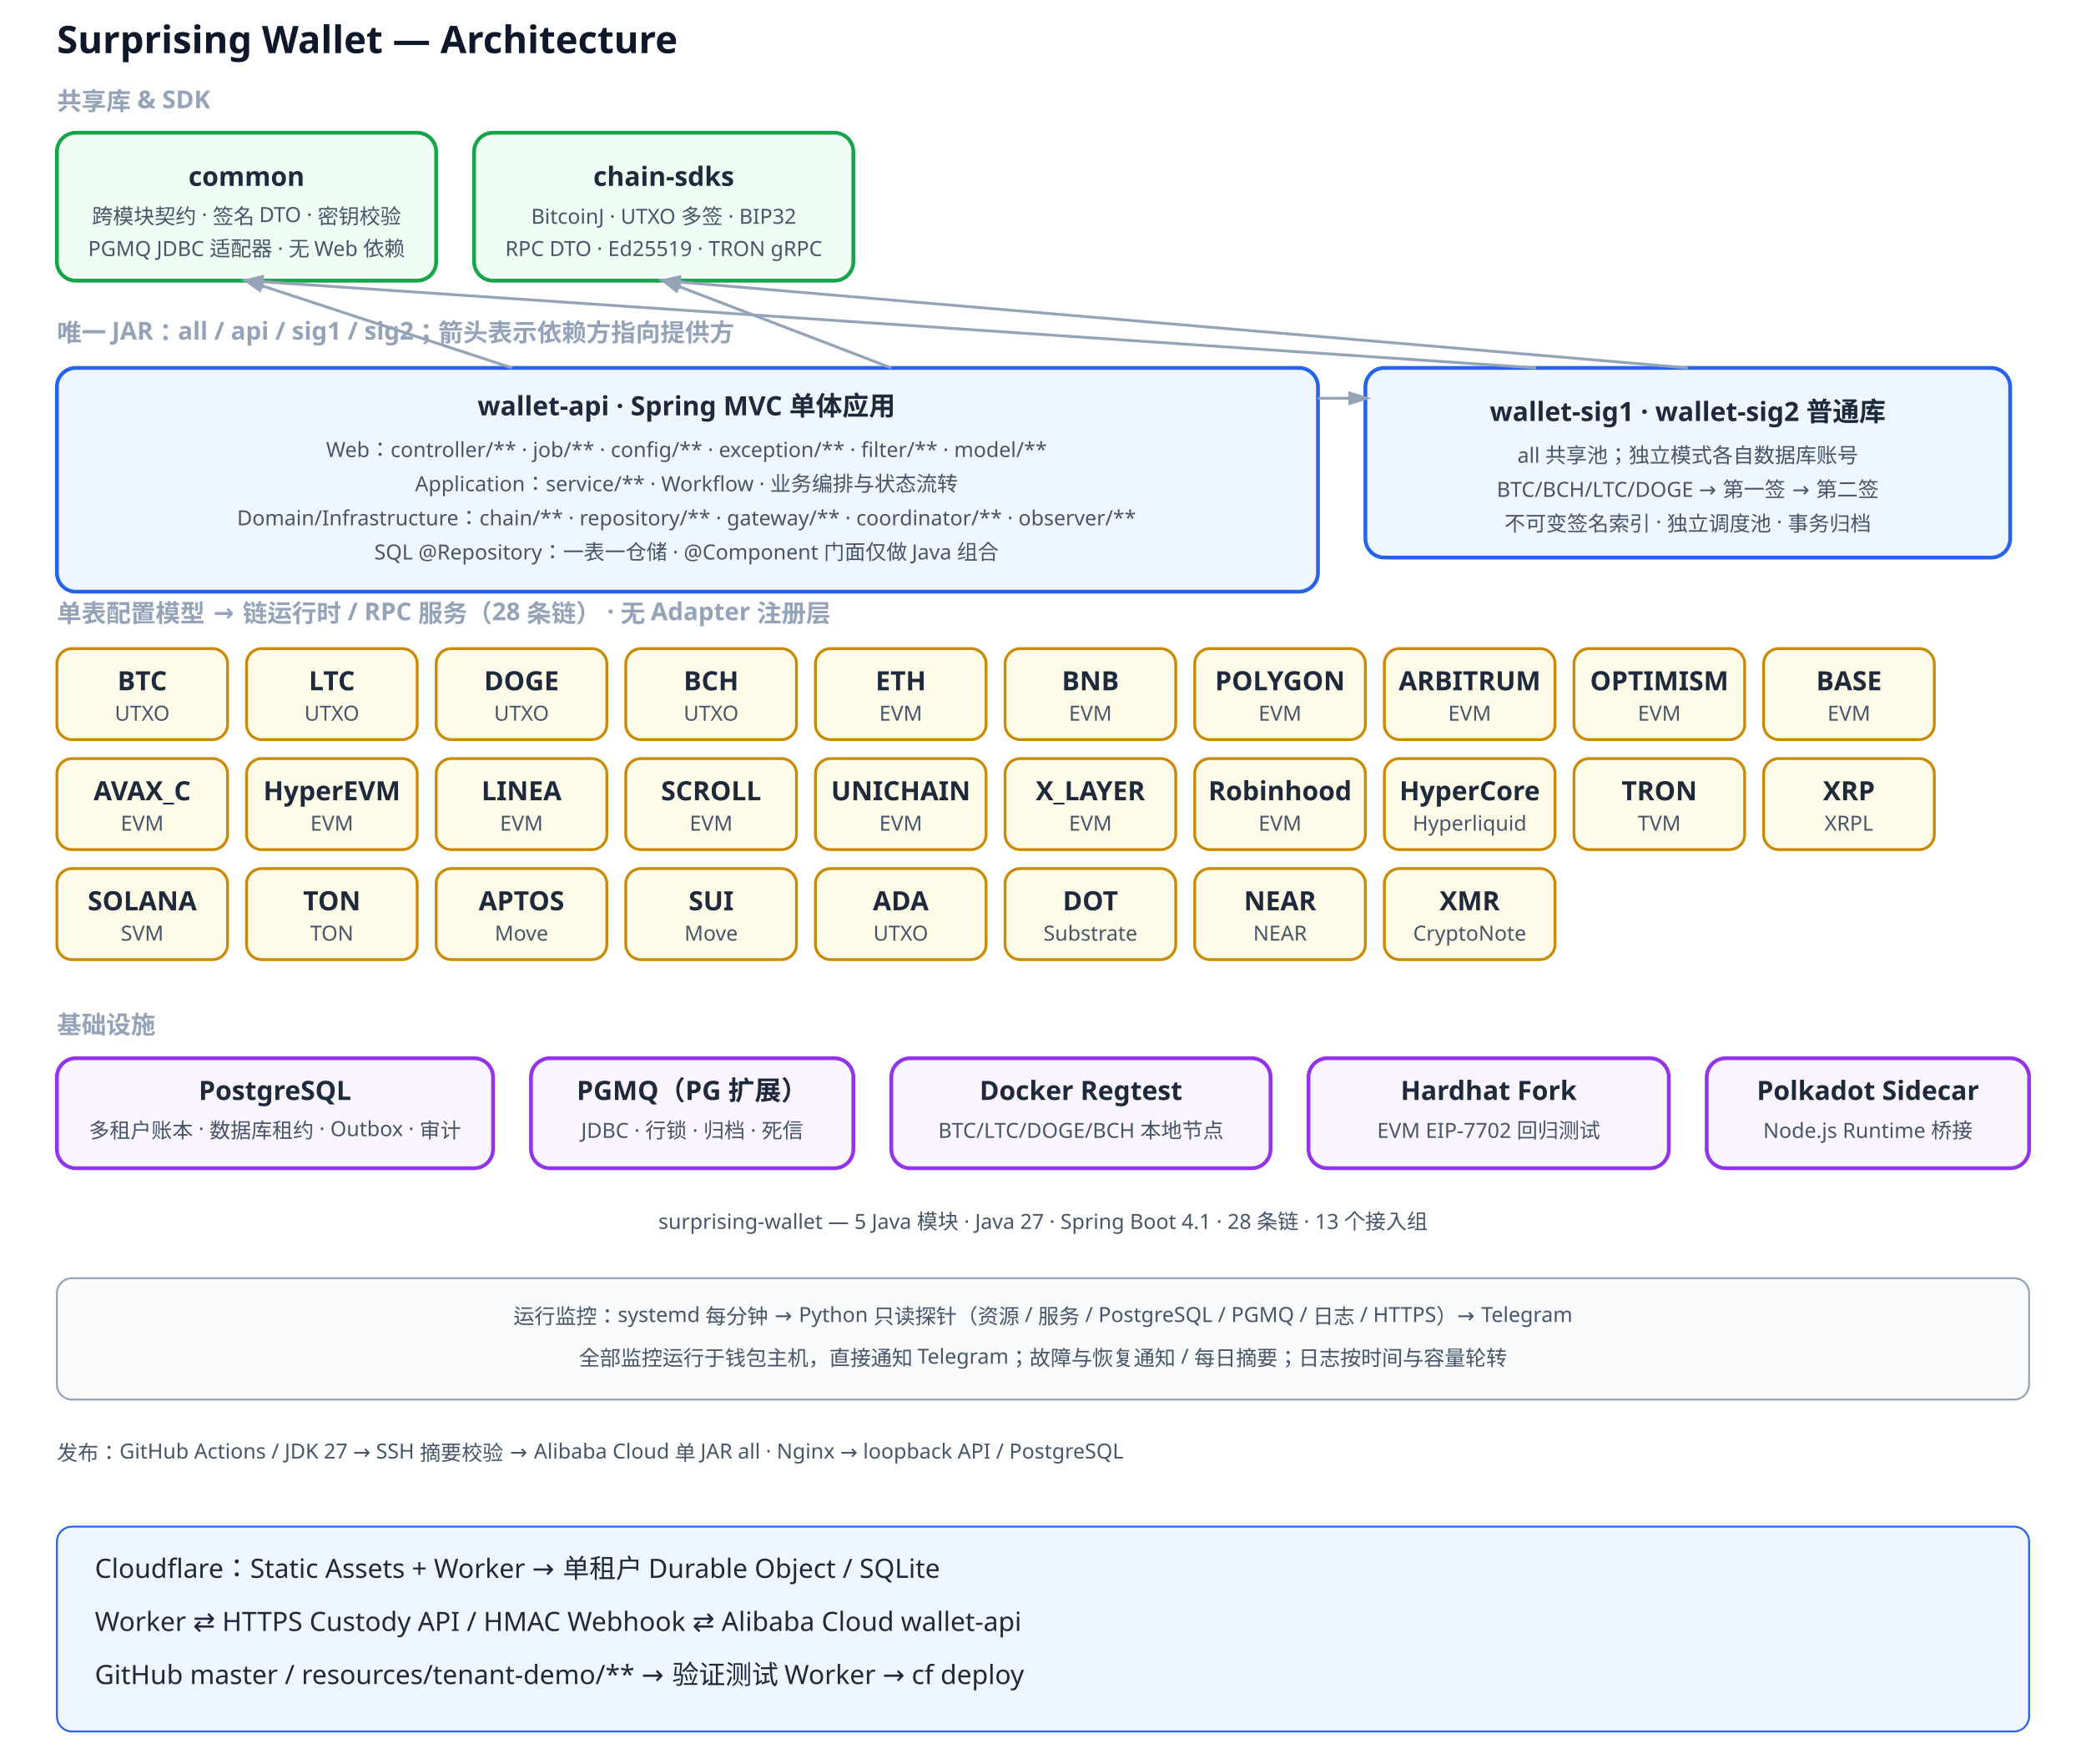
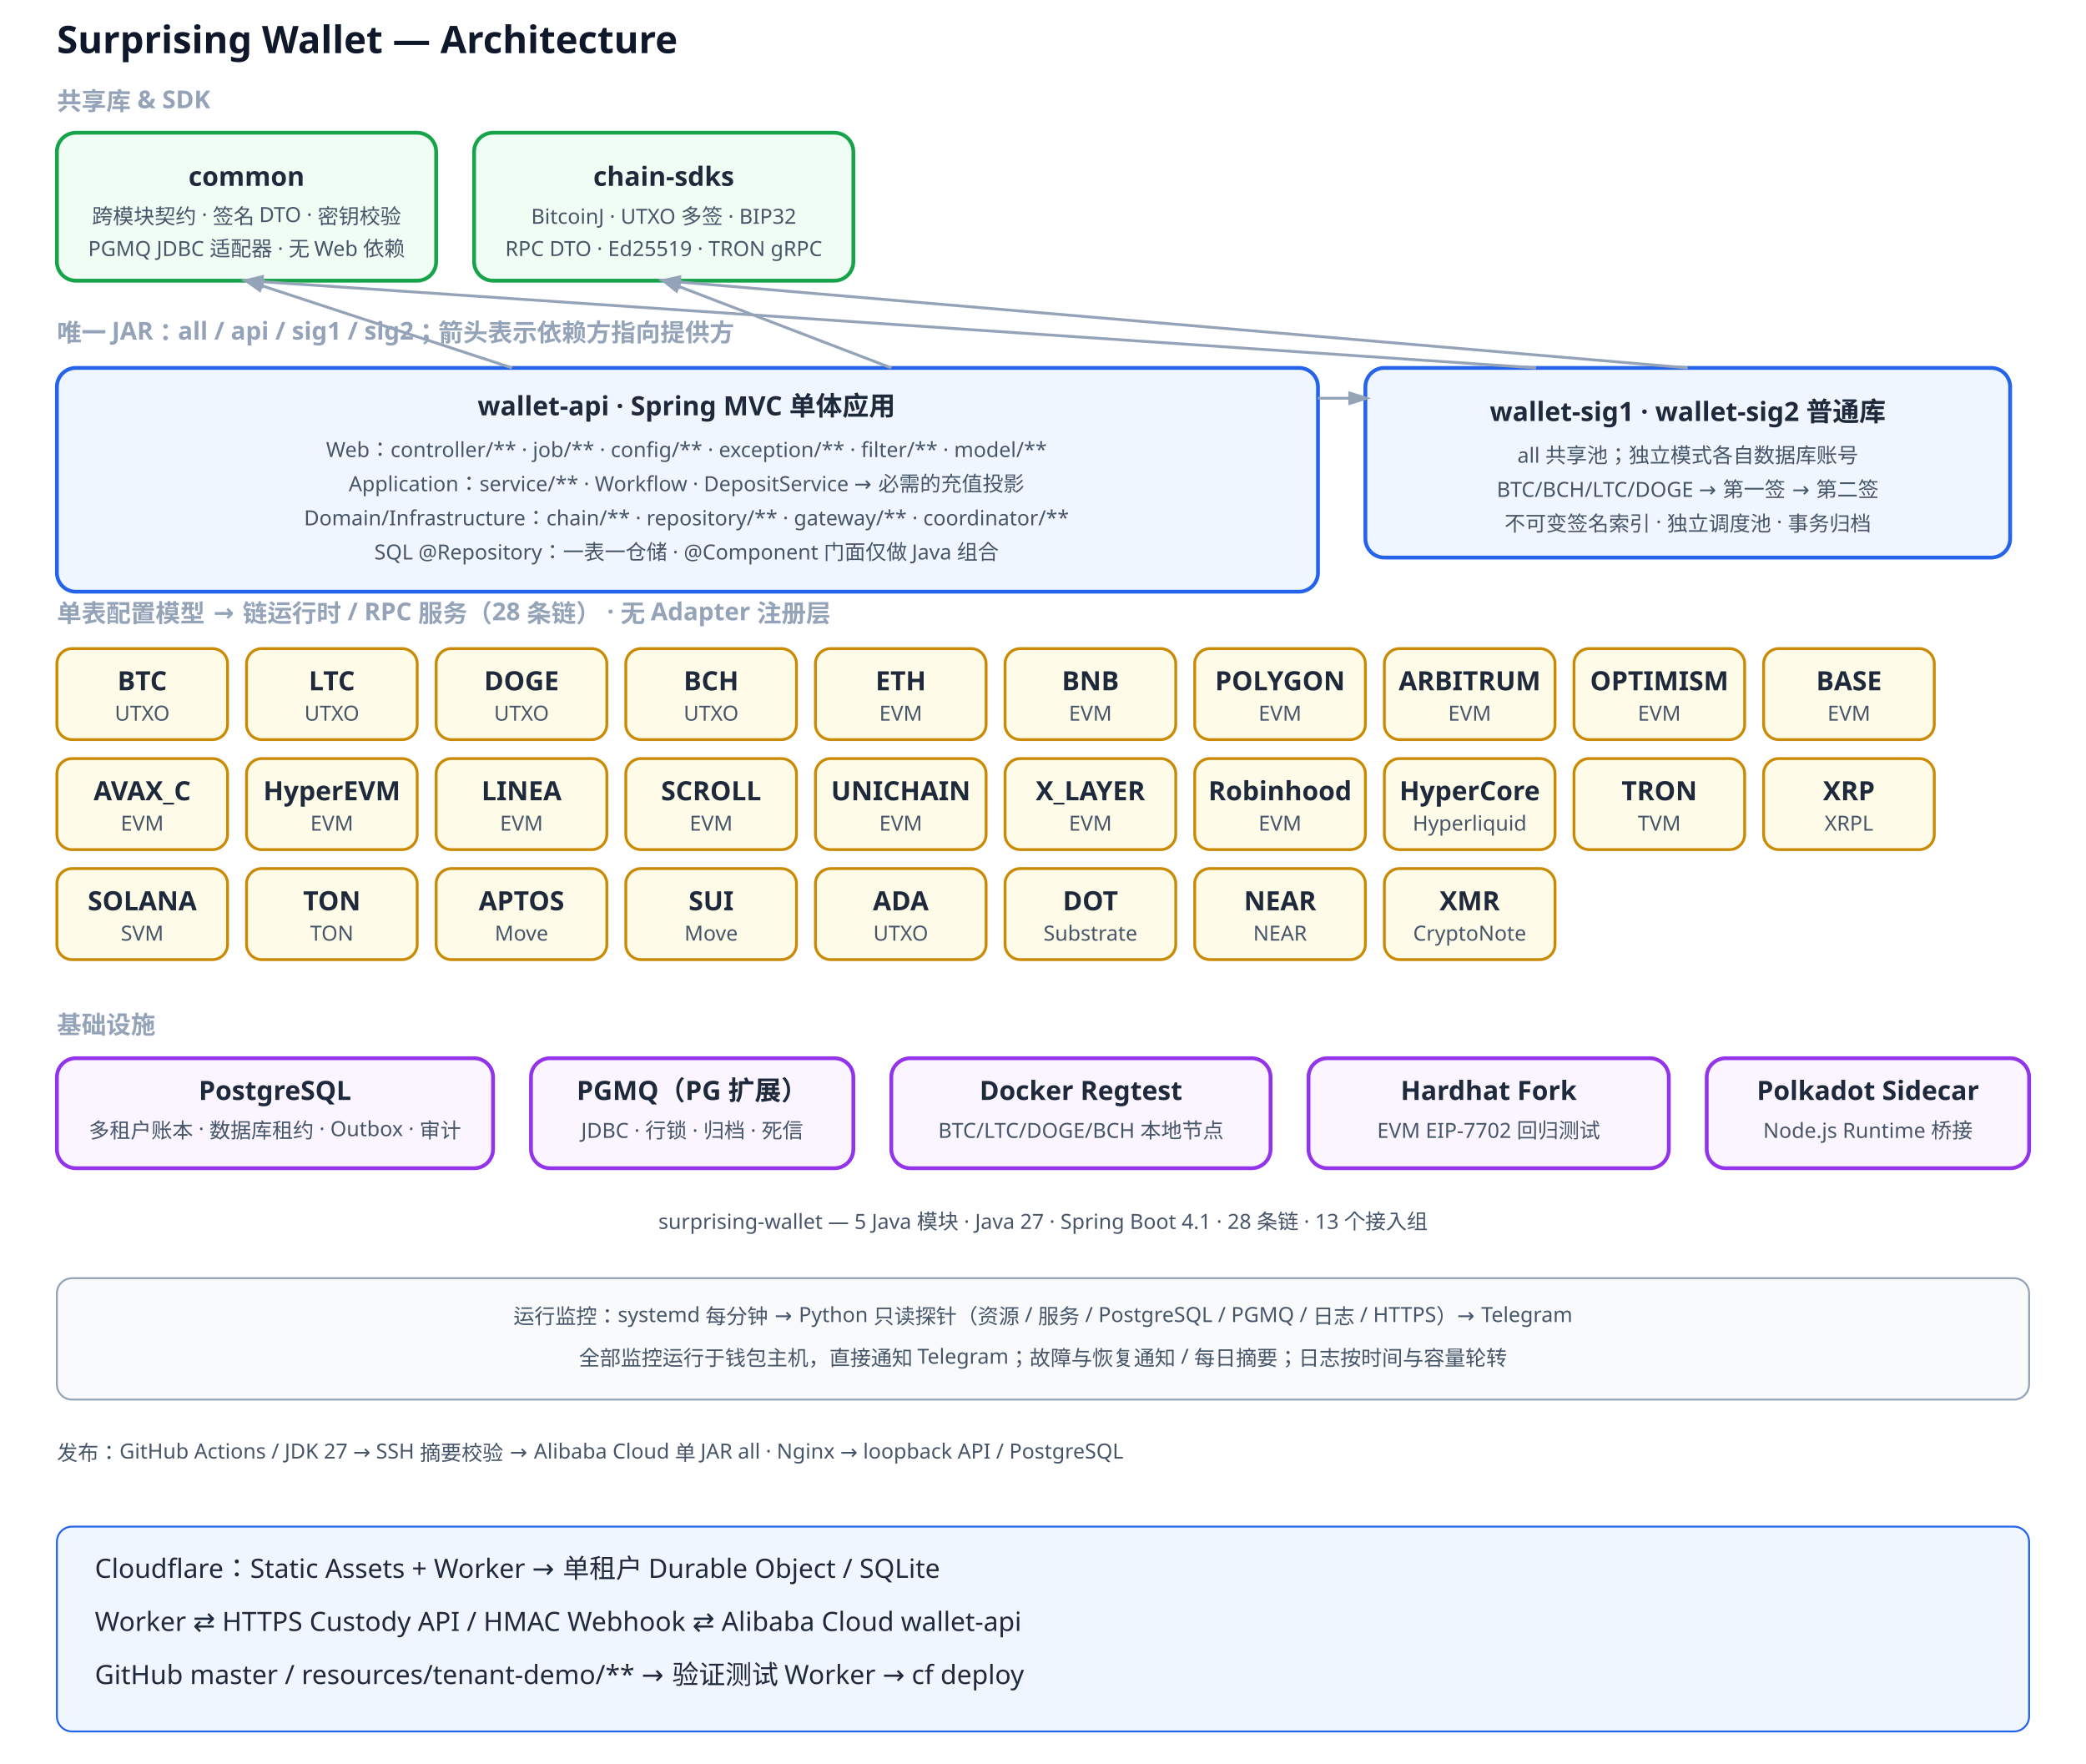
<svg xmlns="http://www.w3.org/2000/svg" width="1100" height="930" viewBox="0 0 1100 930">
  <style>
    .svc   { fill: #eff6ff; stroke: #2563eb; stroke-width: 2; rx: 10; }
    .lib   { fill: #f0fdf4; stroke: #16a34a; stroke-width: 2; rx: 10; }
    .chain { fill: #fefce8; stroke: #ca8a04; stroke-width: 1.5; rx: 8; }
    .infra { fill: #faf5ff; stroke: #9333ea; stroke-width: 2; rx: 10; }
    .label { font: 14px sans-serif; font-weight: 700; fill: #1e293b; }
    .desc  { font: 11px sans-serif; fill: #475569; }
    .title { font: 20px sans-serif; font-weight: 700; fill: #0f172a; }
    .sep   { font: 13px sans-serif; font-weight: 600; fill: #94a3b8; }
    .arrow { stroke: #94a3b8; stroke-width: 1.5; marker-end: url(#arr); }
  </style>
  <defs>
    <marker id="arr" markerWidth="8" markerHeight="8" refX="6" refY="2.5" orient="auto" markerUnits="strokeWidth">
      <path d="M0,0 L0,5 L8,2.5 z" fill="#94a3b8" />
    </marker>
  </defs>
  <text x="30" y="28" class="title">Surprising Wallet —  Architecture</text>
  <text x="30" y="58" class="sep"> 共享库 &amp; SDK</text>
  <rect x="30" y="70" width="200" height="78" class="lib" />
  <text x="130" y="98" text-anchor="middle" class="label">common</text>
  <text x="130" y="118" text-anchor="middle" class="desc">跨模块契约 · 签名 DTO · 密钥校验</text>
  <text x="130" y="135" text-anchor="middle" class="desc">PGMQ JDBC 适配器 · 无 Web 依赖</text>
  <rect x="250" y="70" width="200" height="78" class="lib" />
  <text x="350" y="98" text-anchor="middle" class="label">chain-sdks</text>
  <text x="350" y="118" text-anchor="middle" class="desc">BitcoinJ · UTXO 多签 · BIP32</text>
  <text x="350" y="135" text-anchor="middle" class="desc">RPC DTO · Ed25519 · TRON gRPC</text>
  <text x="30" y="180" class="sep"> 唯一 JAR：all / api / sig1 / sig2；箭头表示依赖方指向提供方</text>
  <rect x="30" y="194" width="665" height="118" class="svc" />
  <text x="362" y="219" text-anchor="middle" class="label">wallet-api · Spring MVC 单体应用</text>
  <text x="362" y="241" text-anchor="middle" class="desc">Web：controller/** · job/** · config/** · exception/** · filter/** · model/**</text>
-   <text x="362" y="259" text-anchor="middle" class="desc">Application：service/** · Workflow · 业务编排与状态流转</text>
-   <text x="362" y="277" text-anchor="middle" class="desc">Domain/Infrastructure：chain/** · repository/** · gateway/** · coordinator/** · observer/**</text>
+   <text x="362" y="259" text-anchor="middle" class="desc">Application：service/** · Workflow · DepositService → 必需的充值投影</text>
+   <text x="362" y="277" text-anchor="middle" class="desc">Domain/Infrastructure：chain/** · repository/** · gateway/** · coordinator/**</text>
  <text x="362" y="295" text-anchor="middle" class="desc">SQL @Repository：一表一仓储 · @Component 门面仅做 Java 组合</text>
  <rect x="720" y="194" width="340" height="100" class="svc" />
  <text x="890" y="222" text-anchor="middle" class="label">wallet-sig1 · wallet-sig2 普通库</text>
  <text x="890" y="244" text-anchor="middle" class="desc">all 共享池；独立模式各自数据库账号</text>
  <text x="890" y="262" text-anchor="middle" class="desc">BTC/BCH/LTC/DOGE → 第一签 → 第二签</text>
  <text x="890" y="280" text-anchor="middle" class="desc">不可变签名索引 · 独立调度池 · 事务归档</text>
  <line x1="695" y1="210" x2="720" y2="210" class="arrow" />
  <line x1="270" y1="194" x2="130" y2="148" class="arrow" />
  <line x1="470" y1="194" x2="350" y2="148" class="arrow" />
  <line x1="810" y1="194" x2="130" y2="148" class="arrow" />
  <line x1="890" y1="194" x2="350" y2="148" class="arrow" />
  <text x="30" y="328" class="sep"> 单表配置模型 → 链运行时 / RPC 服务（28 条链） · 无 Adapter 注册层</text>
  <rect x="30" y="342" width="90" height="48" class="chain" />
  <text x="75" y="364" text-anchor="middle" class="label">BTC</text>
  <text x="75" y="380" text-anchor="middle" class="desc">UTXO</text>
  <rect x="130" y="342" width="90" height="48" class="chain" />
  <text x="175" y="364" text-anchor="middle" class="label">LTC</text>
  <text x="175" y="380" text-anchor="middle" class="desc">UTXO</text>
  <rect x="230" y="342" width="90" height="48" class="chain" />
  <text x="275" y="364" text-anchor="middle" class="label">DOGE</text>
  <text x="275" y="380" text-anchor="middle" class="desc">UTXO</text>
  <rect x="330" y="342" width="90" height="48" class="chain" />
  <text x="375" y="364" text-anchor="middle" class="label">BCH</text>
  <text x="375" y="380" text-anchor="middle" class="desc">UTXO</text>
  <rect x="430" y="342" width="90" height="48" class="chain" />
  <text x="475" y="364" text-anchor="middle" class="label">ETH</text>
  <text x="475" y="380" text-anchor="middle" class="desc">EVM</text>
  <rect x="530" y="342" width="90" height="48" class="chain" />
  <text x="575" y="364" text-anchor="middle" class="label">BNB</text>
  <text x="575" y="380" text-anchor="middle" class="desc">EVM</text>
  <rect x="630" y="342" width="90" height="48" class="chain" />
  <text x="675" y="364" text-anchor="middle" class="label">POLYGON</text>
  <text x="675" y="380" text-anchor="middle" class="desc">EVM</text>
  <rect x="730" y="342" width="90" height="48" class="chain" />
  <text x="775" y="364" text-anchor="middle" class="label">ARBITRUM</text>
  <text x="775" y="380" text-anchor="middle" class="desc">EVM</text>
  <rect x="830" y="342" width="90" height="48" class="chain" />
  <text x="875" y="364" text-anchor="middle" class="label">OPTIMISM</text>
  <text x="875" y="380" text-anchor="middle" class="desc">EVM</text>
  <rect x="930" y="342" width="90" height="48" class="chain" />
  <text x="975" y="364" text-anchor="middle" class="label">BASE</text>
  <text x="975" y="380" text-anchor="middle" class="desc">EVM</text>
  <rect x="30" y="400" width="90" height="48" class="chain" />
  <text x="75" y="422" text-anchor="middle" class="label">AVAX_C</text>
  <text x="75" y="438" text-anchor="middle" class="desc">EVM</text>
  <rect x="130" y="400" width="90" height="48" class="chain" />
  <text x="175" y="422" text-anchor="middle" class="label">HyperEVM</text>
  <text x="175" y="438" text-anchor="middle" class="desc">EVM</text>
  <rect x="230" y="400" width="90" height="48" class="chain" />
  <text x="275" y="422" text-anchor="middle" class="label">LINEA</text>
  <text x="275" y="438" text-anchor="middle" class="desc">EVM</text>
  <rect x="330" y="400" width="90" height="48" class="chain" />
  <text x="375" y="422" text-anchor="middle" class="label">SCROLL</text>
  <text x="375" y="438" text-anchor="middle" class="desc">EVM</text>
  <rect x="430" y="400" width="90" height="48" class="chain" />
  <text x="475" y="422" text-anchor="middle" class="label">UNICHAIN</text>
  <text x="475" y="438" text-anchor="middle" class="desc">EVM</text>
  <rect x="530" y="400" width="90" height="48" class="chain" />
  <text x="575" y="422" text-anchor="middle" class="label">X_LAYER</text>
  <text x="575" y="438" text-anchor="middle" class="desc">EVM</text>
  <rect x="630" y="400" width="90" height="48" class="chain" />
  <text x="675" y="422" text-anchor="middle" class="label">Robinhood</text>
  <text x="675" y="438" text-anchor="middle" class="desc">EVM</text>
  <rect x="730" y="400" width="90" height="48" class="chain" />
  <text x="775" y="422" text-anchor="middle" class="label">HyperCore</text>
  <text x="775" y="438" text-anchor="middle" class="desc">Hyperliquid</text>
  <rect x="830" y="400" width="90" height="48" class="chain" />
  <text x="875" y="422" text-anchor="middle" class="label">TRON</text>
  <text x="875" y="438" text-anchor="middle" class="desc">TVM</text>
  <rect x="930" y="400" width="90" height="48" class="chain" />
  <text x="975" y="422" text-anchor="middle" class="label">XRP</text>
  <text x="975" y="438" text-anchor="middle" class="desc">XRPL</text>
  <rect x="30" y="458" width="90" height="48" class="chain" />
  <text x="75" y="480" text-anchor="middle" class="label">SOLANA</text>
  <text x="75" y="496" text-anchor="middle" class="desc">SVM</text>
  <rect x="130" y="458" width="90" height="48" class="chain" />
  <text x="175" y="480" text-anchor="middle" class="label">TON</text>
  <text x="175" y="496" text-anchor="middle" class="desc">TON</text>
  <rect x="230" y="458" width="90" height="48" class="chain" />
  <text x="275" y="480" text-anchor="middle" class="label">APTOS</text>
  <text x="275" y="496" text-anchor="middle" class="desc">Move</text>
  <rect x="330" y="458" width="90" height="48" class="chain" />
  <text x="375" y="480" text-anchor="middle" class="label">SUI</text>
  <text x="375" y="496" text-anchor="middle" class="desc">Move</text>
  <rect x="430" y="458" width="90" height="48" class="chain" />
  <text x="475" y="480" text-anchor="middle" class="label">ADA</text>
  <text x="475" y="496" text-anchor="middle" class="desc">UTXO</text>
  <rect x="530" y="458" width="90" height="48" class="chain" />
  <text x="575" y="480" text-anchor="middle" class="label">DOT</text>
  <text x="575" y="496" text-anchor="middle" class="desc">Substrate</text>
  <rect x="630" y="458" width="90" height="48" class="chain" />
  <text x="675" y="480" text-anchor="middle" class="label">NEAR</text>
  <text x="675" y="496" text-anchor="middle" class="desc">NEAR</text>
  <rect x="730" y="458" width="90" height="48" class="chain" />
  <text x="775" y="480" text-anchor="middle" class="label">XMR</text>
  <text x="775" y="496" text-anchor="middle" class="desc">CryptoNote</text>
  <text x="30" y="545" class="sep"> 基础设施</text>
  <rect x="30" y="558" width="230" height="58" class="infra" />
  <text x="145" y="580" text-anchor="middle" class="label">PostgreSQL</text>
  <text x="145" y="600" text-anchor="middle" class="desc">多租户账本 · 数据库租约 · Outbox · 审计</text>
  <rect x="280" y="558" width="170" height="58" class="infra" />
  <text x="365" y="580" text-anchor="middle" class="label">PGMQ（PG 扩展）</text>
  <text x="365" y="600" text-anchor="middle" class="desc">JDBC · 行锁 · 归档 · 死信</text>
  <rect x="470" y="558" width="200" height="58" class="infra" />
  <text x="570" y="580" text-anchor="middle" class="label">Docker Regtest</text>
  <text x="570" y="600" text-anchor="middle" class="desc">BTC/LTC/DOGE/BCH 本地节点</text>
  <rect x="690" y="558" width="190" height="58" class="infra" />
  <text x="785" y="580" text-anchor="middle" class="label">Hardhat Fork</text>
  <text x="785" y="600" text-anchor="middle" class="desc">EVM EIP-7702 回归测试</text>
  <rect x="900" y="558" width="170" height="58" class="infra" />
  <text x="985" y="580" text-anchor="middle" class="label">Polkadot Sidecar</text>
  <text x="985" y="600" text-anchor="middle" class="desc">Node.js Runtime 桥接</text>
  <text x="550" y="648" text-anchor="middle" class="desc" fill="#94a3b8" font-size="11">surprising-wallet — 5 Java 模块 · Java 27 · Spring Boot 4.1 · 28 条链 · 13 个接入组</text>
  <text x="30" y="770" class="desc">发布：GitHub Actions / JDK 27 → SSH 摘要校验 → Alibaba Cloud 单 JAR all · Nginx → loopback API / PostgreSQL</text>
  <rect x="30" y="674" width="1040" height="64" fill="#f8fafc" stroke="#94a3b8" rx="8" />
  <text x="550" y="698" text-anchor="middle" class="desc">运行监控：systemd 每分钟 → Python 只读探针（资源 / 服务 / PostgreSQL / PGMQ / 日志 / HTTPS）→ Telegram</text>
  <text x="550" y="720" text-anchor="middle" class="desc">全部监控运行于钱包主机，直接通知 Telegram；故障与恢复通知 / 每日摘要；日志按时间与容量轮转</text>
  <rect x="30" y="805" width="1040" height="108" rx="8" fill="#eff6ff" stroke="#2563eb" />
  <text x="50" y="832" style="font:14px sans-serif;fill:#1e293b">Cloudflare：Static Assets + Worker → 单租户 Durable Object / SQLite</text>
  <text x="50" y="860" style="font:14px sans-serif;fill:#1e293b">Worker ⇄ HTTPS Custody API / HMAC Webhook ⇄ Alibaba Cloud wallet-api</text>
  <text x="50" y="888" style="font:14px sans-serif;fill:#1e293b">GitHub master / resources/tenant-demo/** → 验证测试 Worker → cf deploy</text>
</svg>
